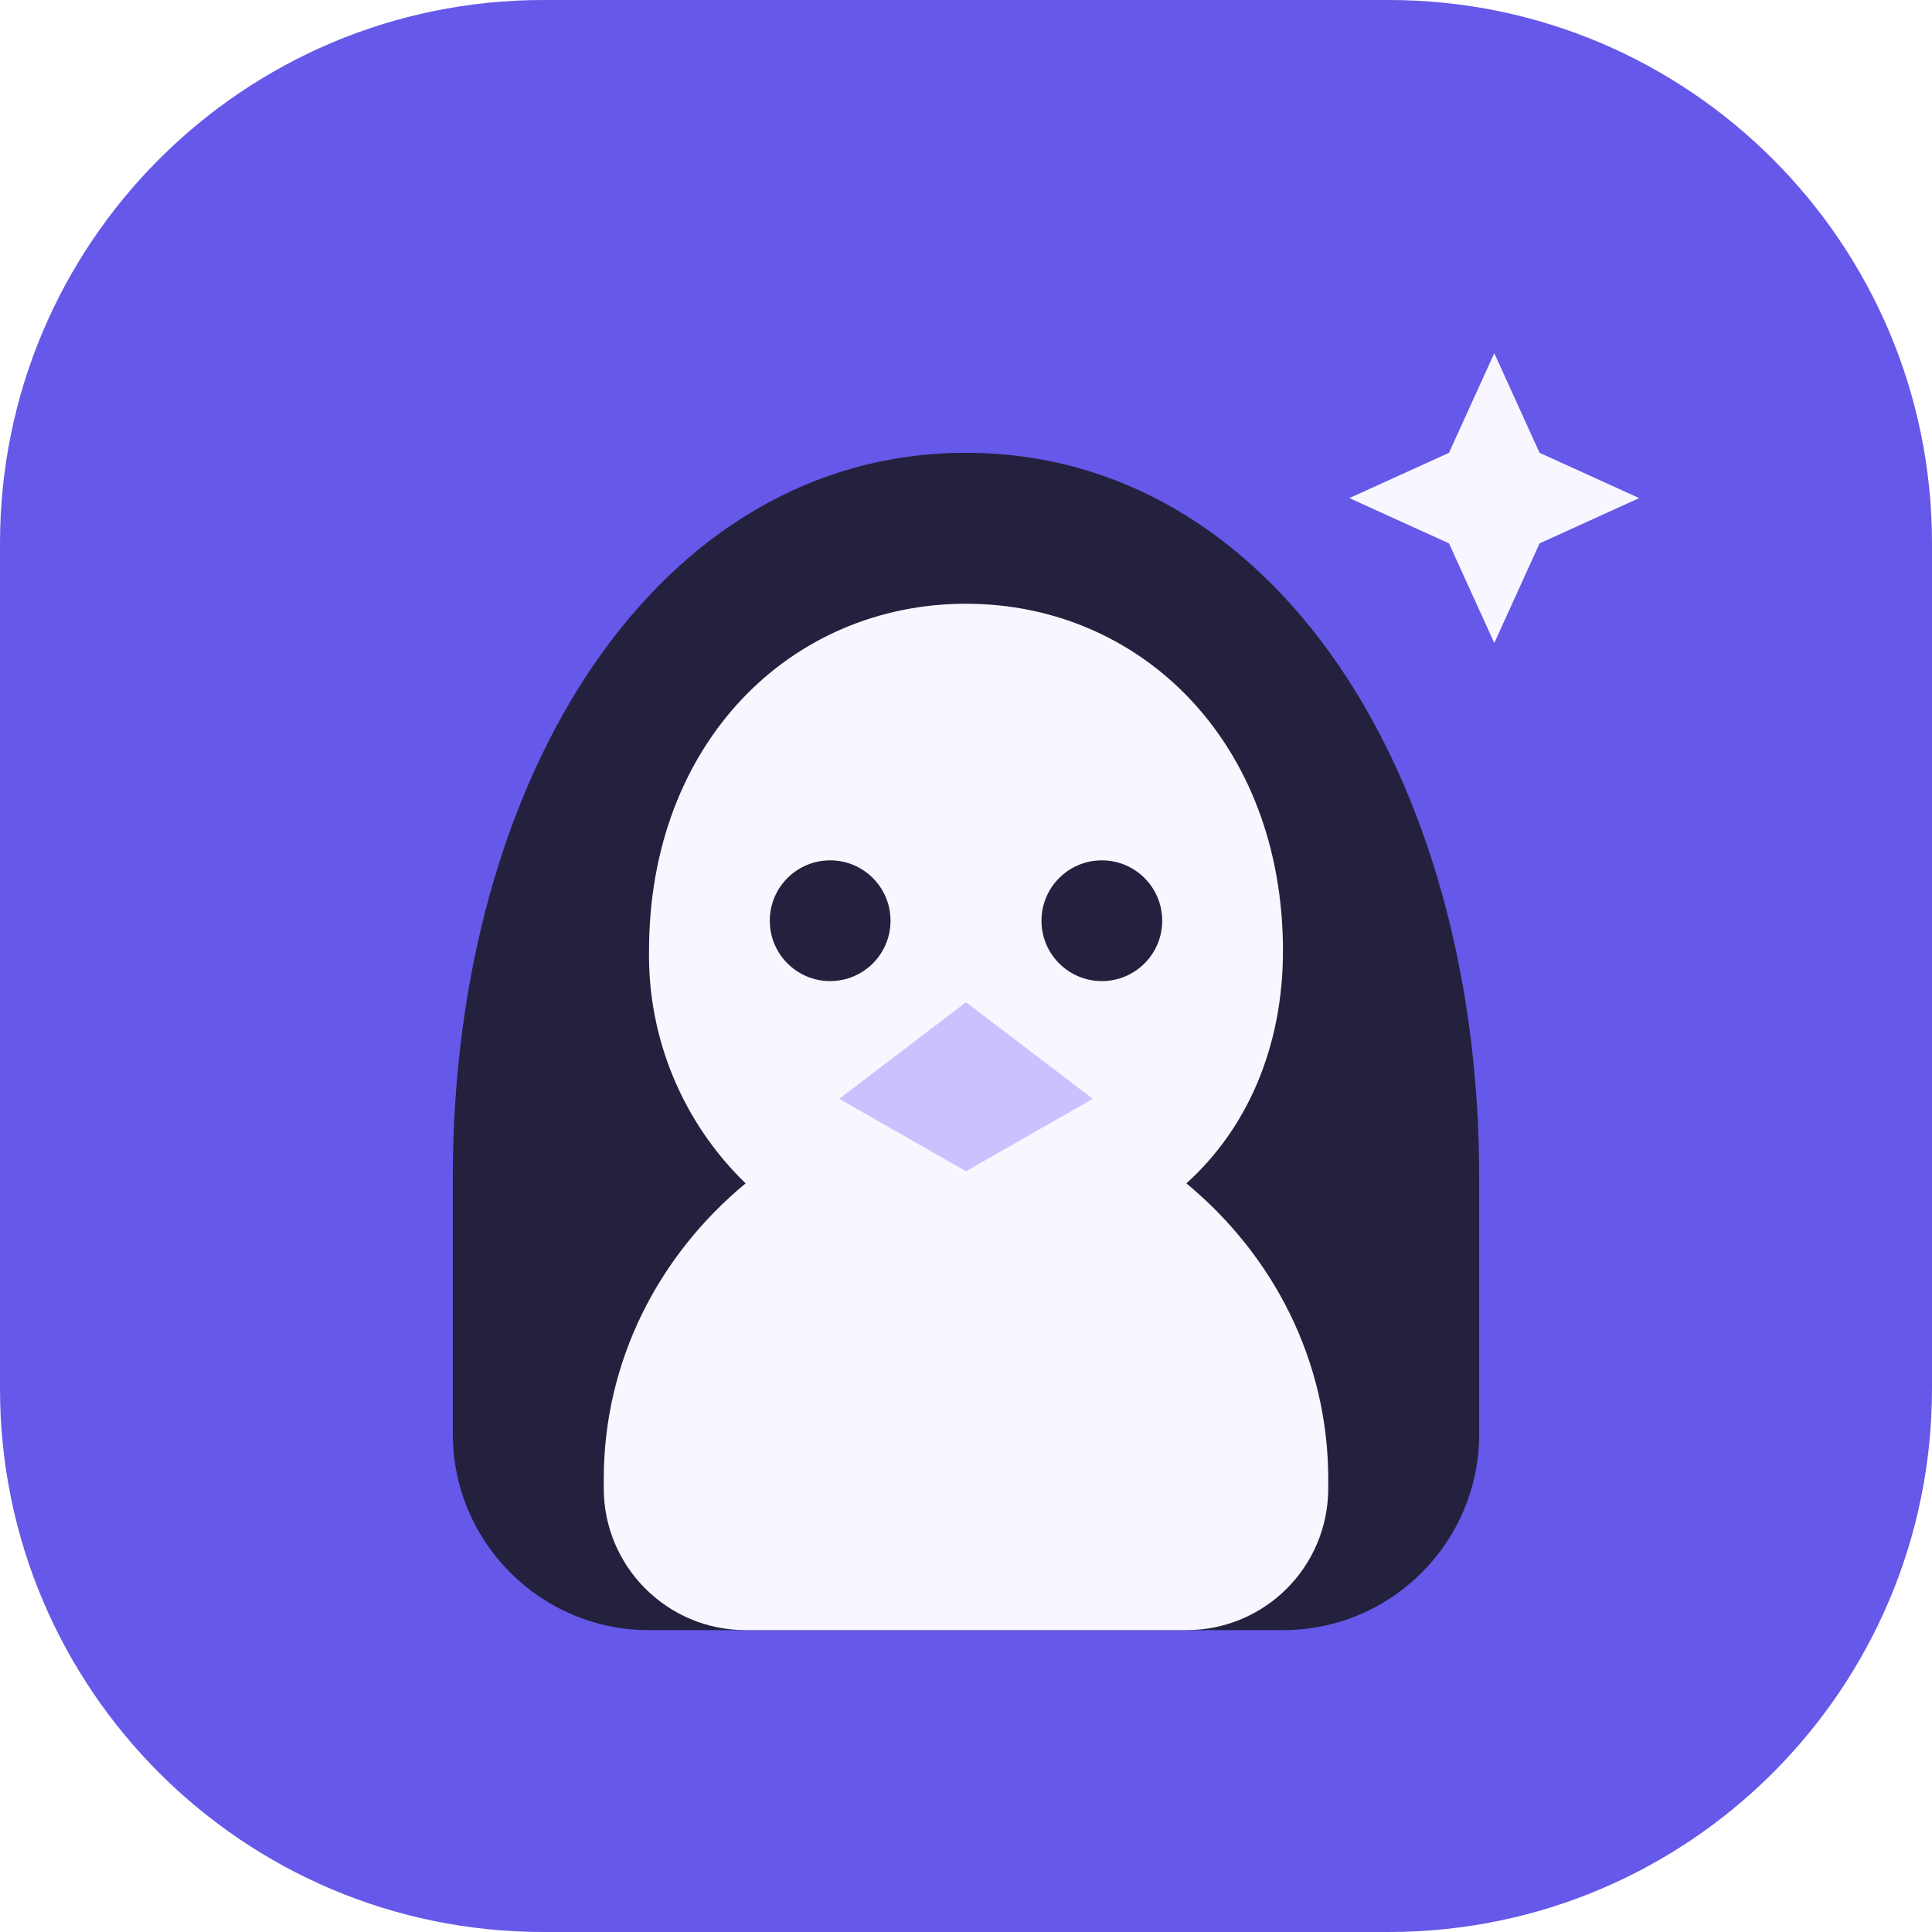
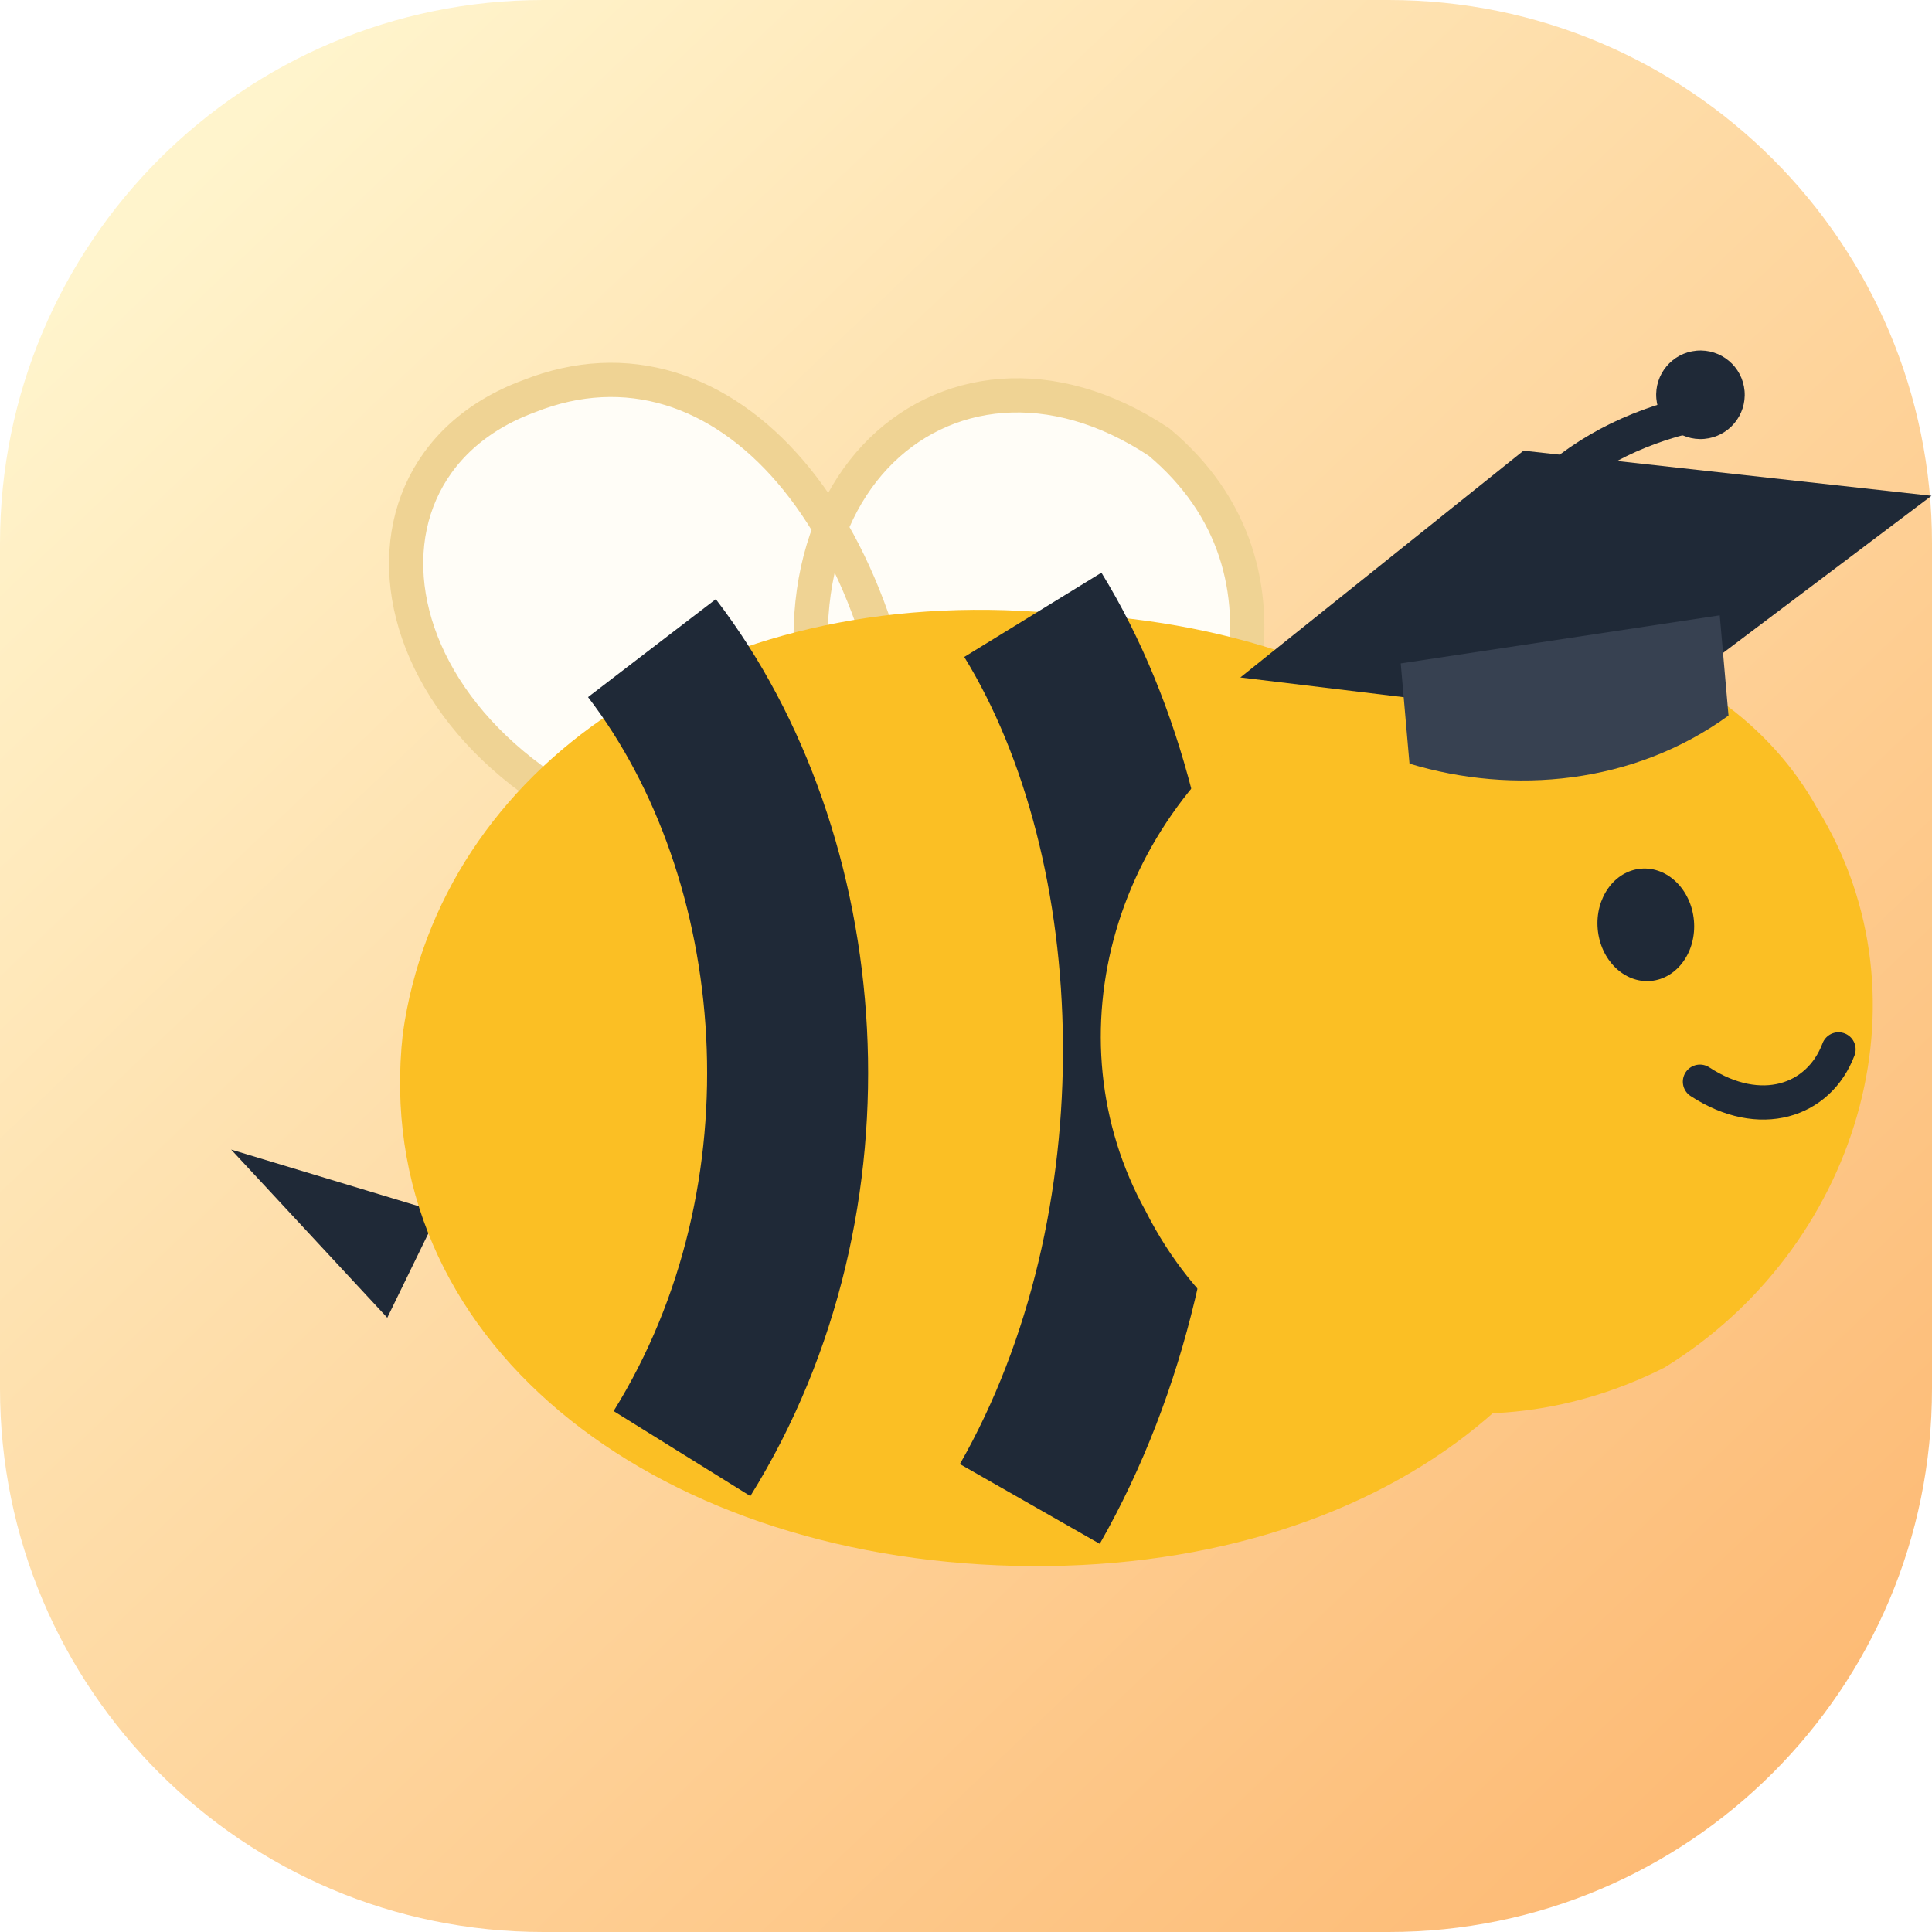
- <svg xmlns="http://www.w3.org/2000/svg" width="64" height="64" viewBox="0 0 64 64" fill="none">
-   <rect width="64" height="64" rx="18" fill="#6658E8" />
-   <path d="M15 39C15 25.7 21.8 15 32 15s17 10.7 17 24v8.5A6.5 6.5 0 0 1 42.5 54h-21a6.5 6.5 0 0 1-6.5-6.5V39Z" fill="#24213F" />
-   <path d="M21.5 31.5C21.5 24.6 26.2 20 32 20s10.5 4.6 10.5 11.5c0 3.2-1.2 5.9-3.2 7.7 2.9 2.4 4.7 5.9 4.7 9.8v.3c0 2.6-2.1 4.7-4.7 4.7H24.7a4.7 4.7 0 0 1-4.7-4.7V49c0-3.9 1.8-7.4 4.7-9.8a10.5 10.5 0 0 1-3.2-7.7Z" fill="#F8F7FF" />
-   <circle cx="27.5" cy="30.5" r="2" fill="#24213F" />
-   <circle cx="36.5" cy="30.5" r="2" fill="#24213F" />
-   <path d="m32 33.2 4.2 3.2-4.2 2.4-4.2-2.4 4.2-3.2Z" fill="#C9C2FF" />
-   <path d="M49.5 11.7 51 15l3.3 1.5L51 18l-1.5 3.3L48 18l-3.3-1.5L48 15l1.5-3.3Z" fill="#F8F7FF" />
+ <svg xmlns="http://www.w3.org/2000/svg" width="96" height="96" viewBox="0 0 96 96" fill="none">
+   <defs>
+     <linearGradient id="honey" x1="10" y1="8" x2="88" y2="90" gradientUnits="userSpaceOnUse">
+       <stop stop-color="#FFF4CC" />
+       <stop offset="1" stop-color="#FDBA74" />
+     </linearGradient>
+   </defs>
+   <rect width="96" height="96" rx="27" fill="url(#honey)" />
+   <g transform="translate(-7 1) rotate(-5 54 49)">
+     <path d="M44 41C27 36 25 20 36 17c10-3 18 8 17 24M50 39c-5-16 7-25 17-17 7 7 3 17-5 24" fill="#FFFDF7" stroke="#EFD394" stroke-width="1.7" />
+     <path d="m28 57-10-4 7 9" fill="#1F2937" />
+     <path d="M27 48c3-13 17-21 34-18 17 2 28 13 27 26-1 14-15 23-33 21-18-2-31-14-28-29Z" fill="#FBBF24" />
+     <path d="M41 30c7 11 7 28-2 40M60 30c6 12 5 31-4 44" stroke="#1F2937" stroke-width="8" />
+     <path d="M73 35c9-5 21-1 25 8 5 10 0 22-10 27-10 4-21 0-25-10-4-9 0-20 10-25Z" fill="#FBBF24" />
+     <path d="M81 35c1-7 6-11 12-12" stroke="#1F2937" stroke-width="1.8" stroke-linecap="round" />
+     <circle cx="94" cy="22" r="2.2" fill="#1F2937" />
+     <ellipse cx="89" cy="48" rx="2.4" ry="2.8" fill="#1F2937" />
+     <path d="M91 56c2.8 2.2 5.8 1.5 7-1" stroke="#1F2937" stroke-width="1.7" stroke-linecap="round" />
+     <path d="m70 34 15-10 20 4-16 10-19-4Z" fill="#1F2937" />
+     <path d="M78 34v5c5 2 11 2 16-1v-5" fill="#374151" />
+   </g>
</svg>
